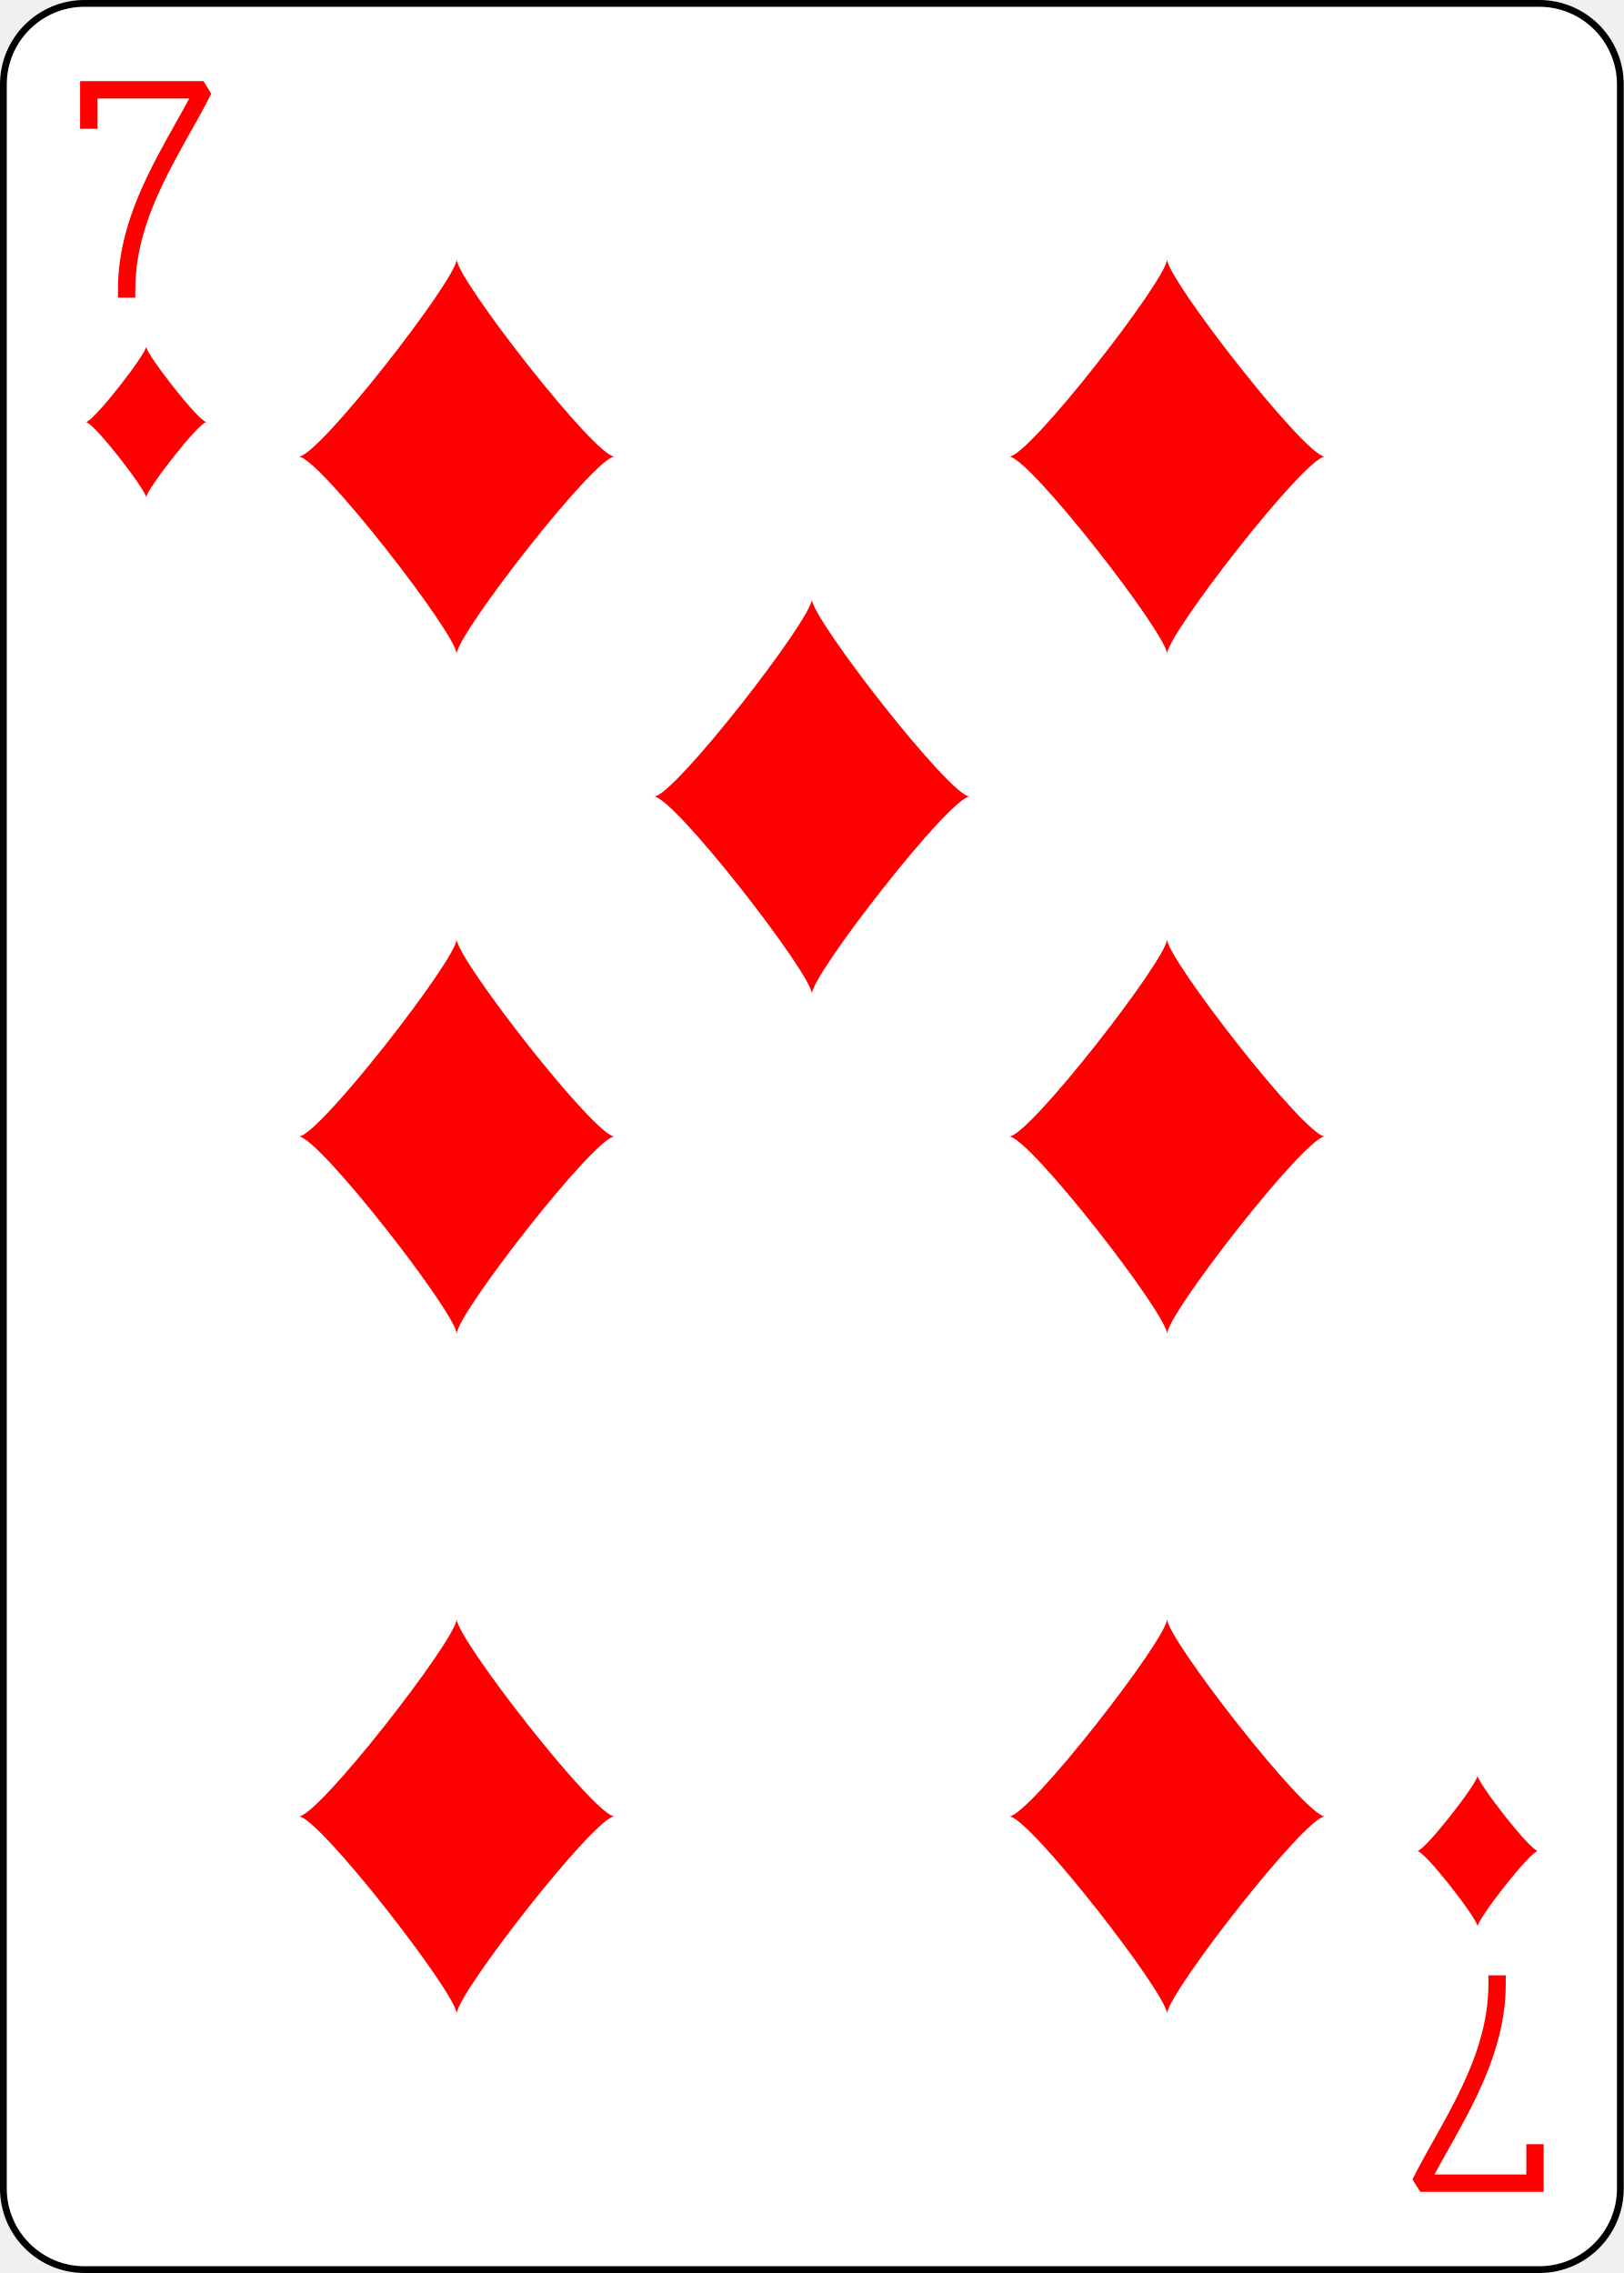
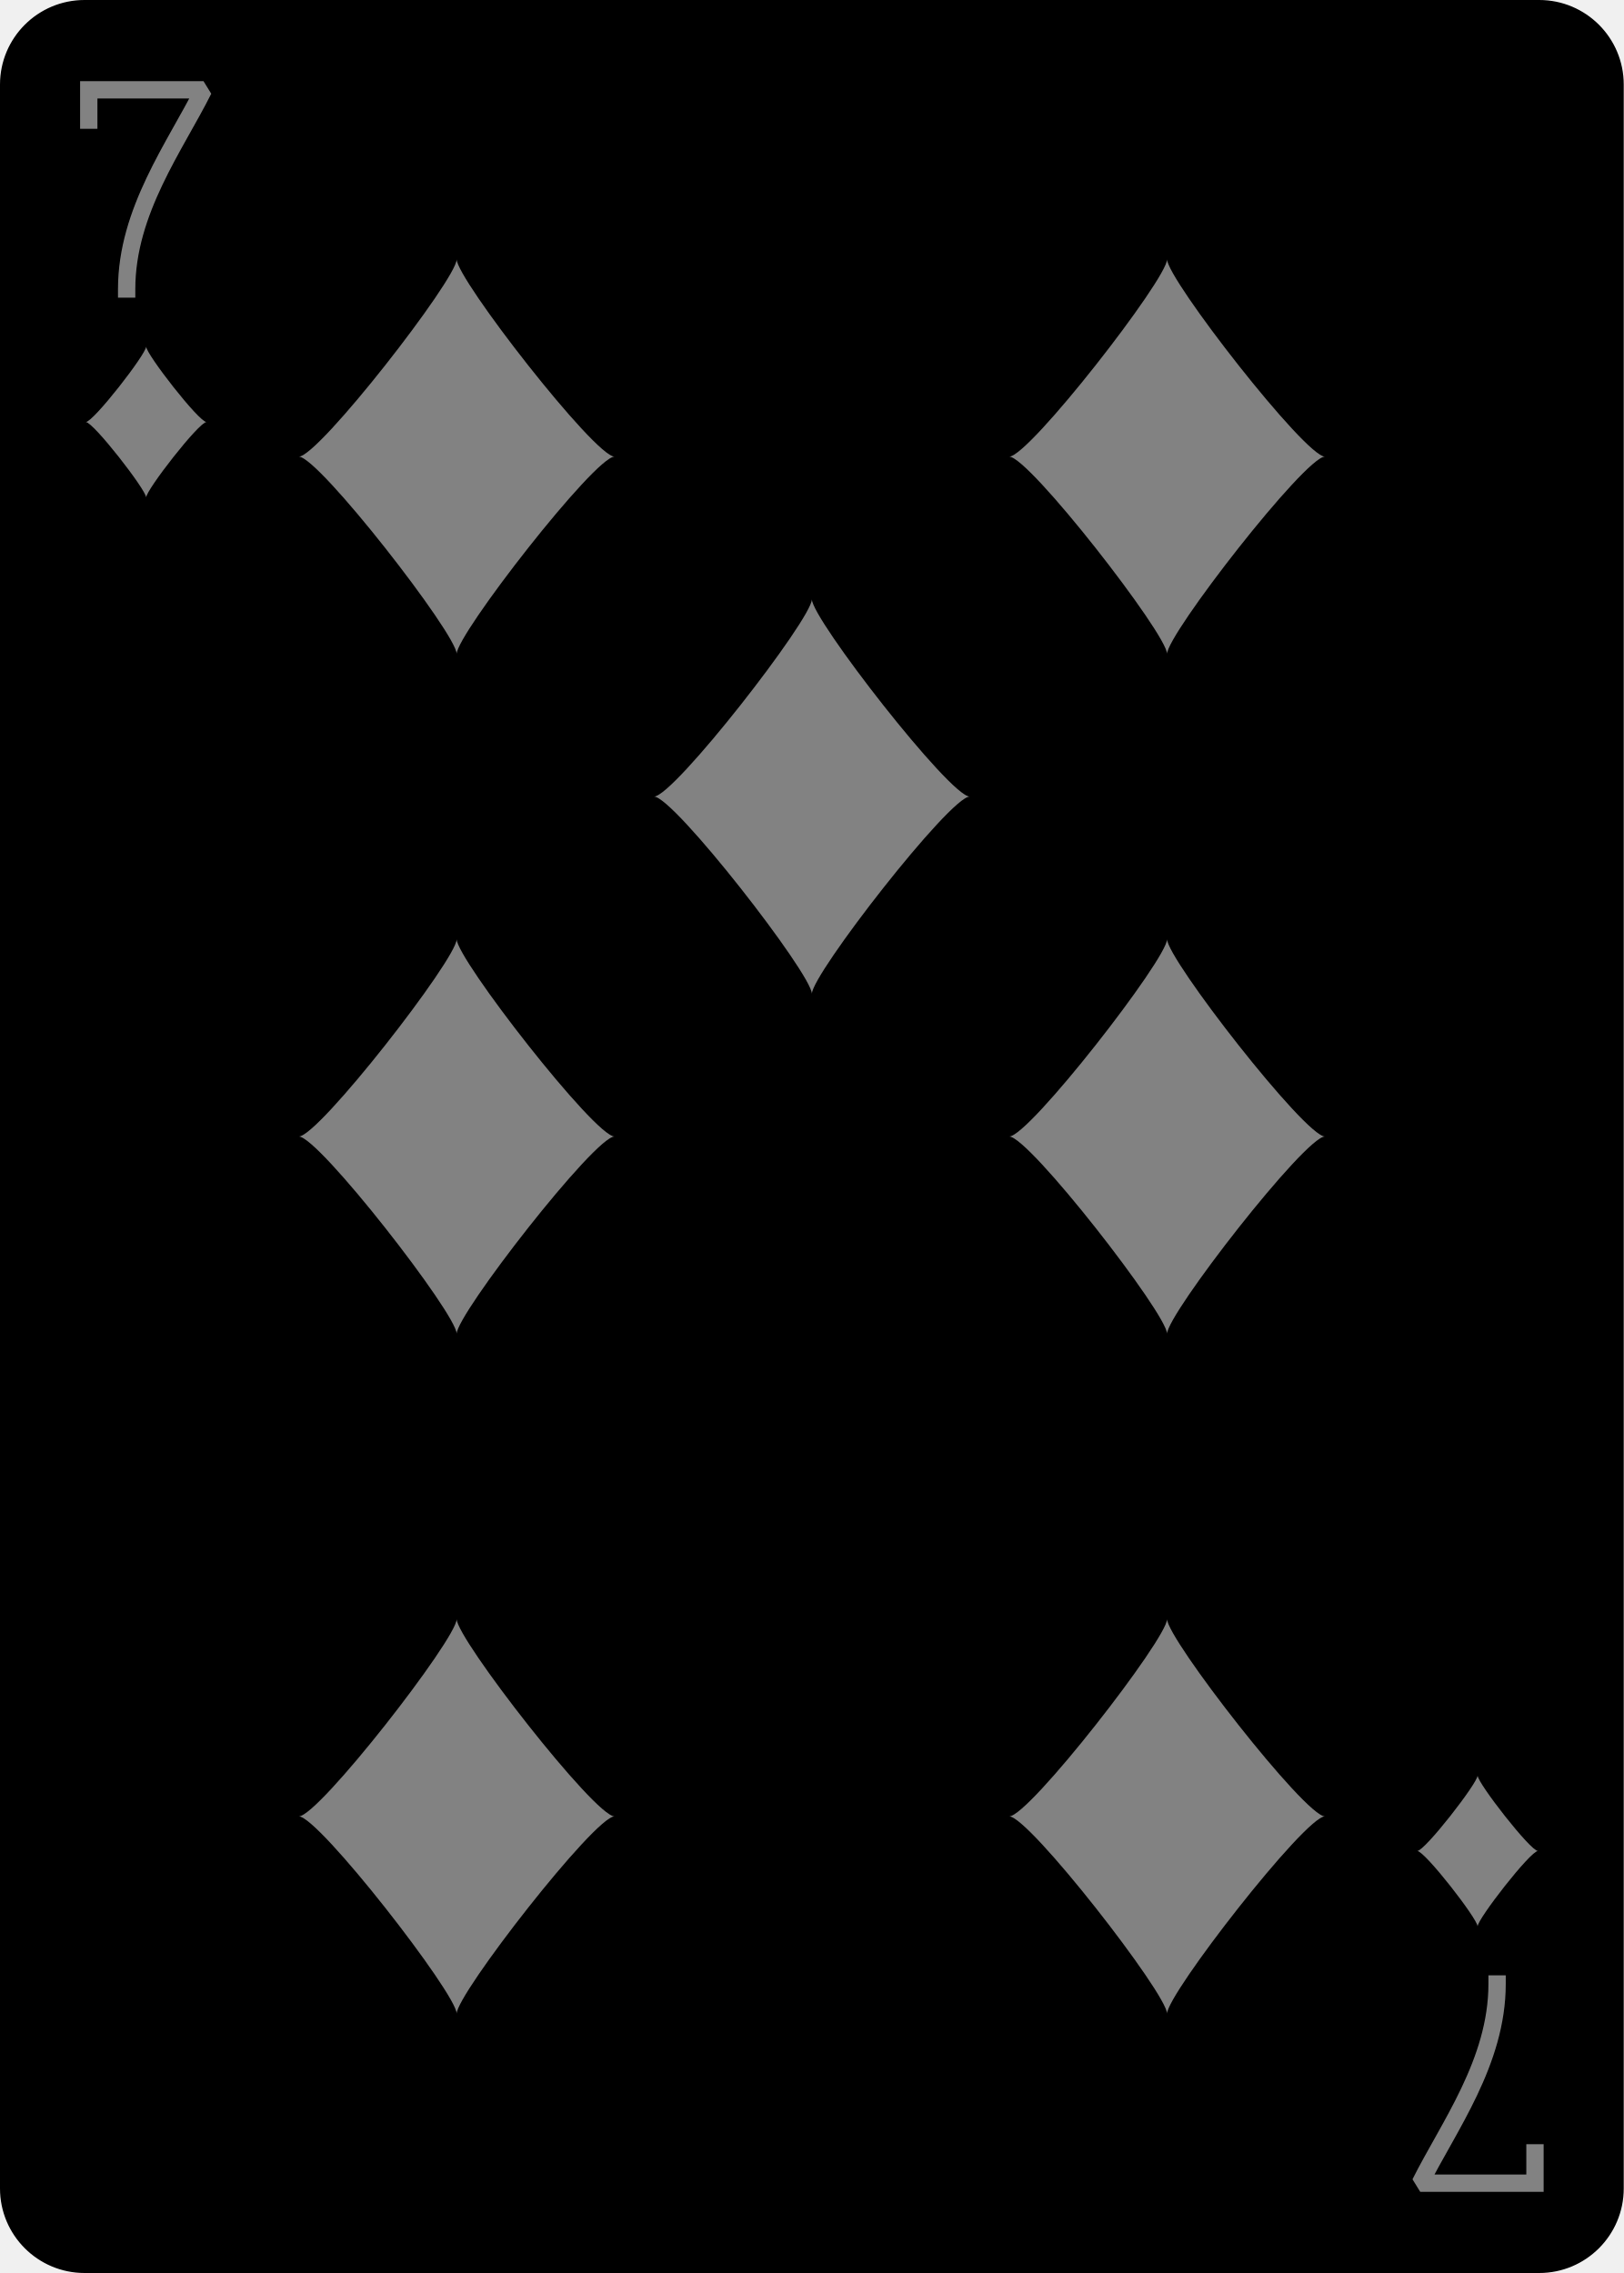
<svg xmlns="http://www.w3.org/2000/svg" xmlns:xlink="http://www.w3.org/1999/xlink" class="card" face="7D" height="3.5in" preserveAspectRatio="none" viewBox="-120 -168 240 336" width="2.5in">
  <symbol id="SD7" viewBox="-600 -600 1200 1200" preserveAspectRatio="xMinYMid">
-     <path d="M-400 0C-350 0 0 -450 0 -500C0 -450 350 0 400 0C350 0 0 450 0 500C0 450 -350 0 -400 0Z" fill="red" />
+     <path d="M-400 0C-350 0 0 -450 0 -500C0 -450 350 0 400 0C350 0 0 450 0 500C0 450 -350 0 -400 0Z" fill="#828282" />
  </symbol>
  <symbol id="VD7" viewBox="-500 -500 1000 1000" preserveAspectRatio="xMinYMid">
-     <path d="M-265 -320L-265 -460L265 -460C135 -200 -90 100 -90 460" stroke="red" stroke-width="80" stroke-linecap="square" stroke-miterlimit="1.5" fill="none" />
+     <path d="M-265 -320L-265 -460L265 -460C135 -200 -90 100 -90 460" stroke="#828282" stroke-width="80" stroke-linecap="square" stroke-miterlimit="1.5" fill="none" />
  </symbol>
-   <rect width="239" height="335" x="-119.5" y="-167.5" rx="12" ry="12" fill="white" stroke="black" />
+   <rect width="239" height="335" x="-119.5" y="-167.5" rx="12" ry="12" fill="#000000" stroke="black" />
  <use xlink:href="#VD7" height="32" x="-114.4" y="-156" />
  <use xlink:href="#SD7" height="26.769" x="-111.784" y="-119" />
  <use xlink:href="#SD7" height="70" x="-87.501" y="-135.501" />
  <use xlink:href="#SD7" height="70" x="17.501" y="-135.501" />
  <use xlink:href="#SD7" height="70" x="-87.501" y="-35" />
  <use xlink:href="#SD7" height="70" x="17.501" y="-35" />
  <use xlink:href="#SD7" height="70" x="-35" y="-85.25" />
  <g transform="rotate(180)">
    <use xlink:href="#VD7" height="32" x="-114.4" y="-156" />
    <use xlink:href="#SD7" height="26.769" x="-111.784" y="-119" />
    <use xlink:href="#SD7" height="70" x="-87.501" y="-135.501" />
    <use xlink:href="#SD7" height="70" x="17.501" y="-135.501" />
  </g>
</svg>
